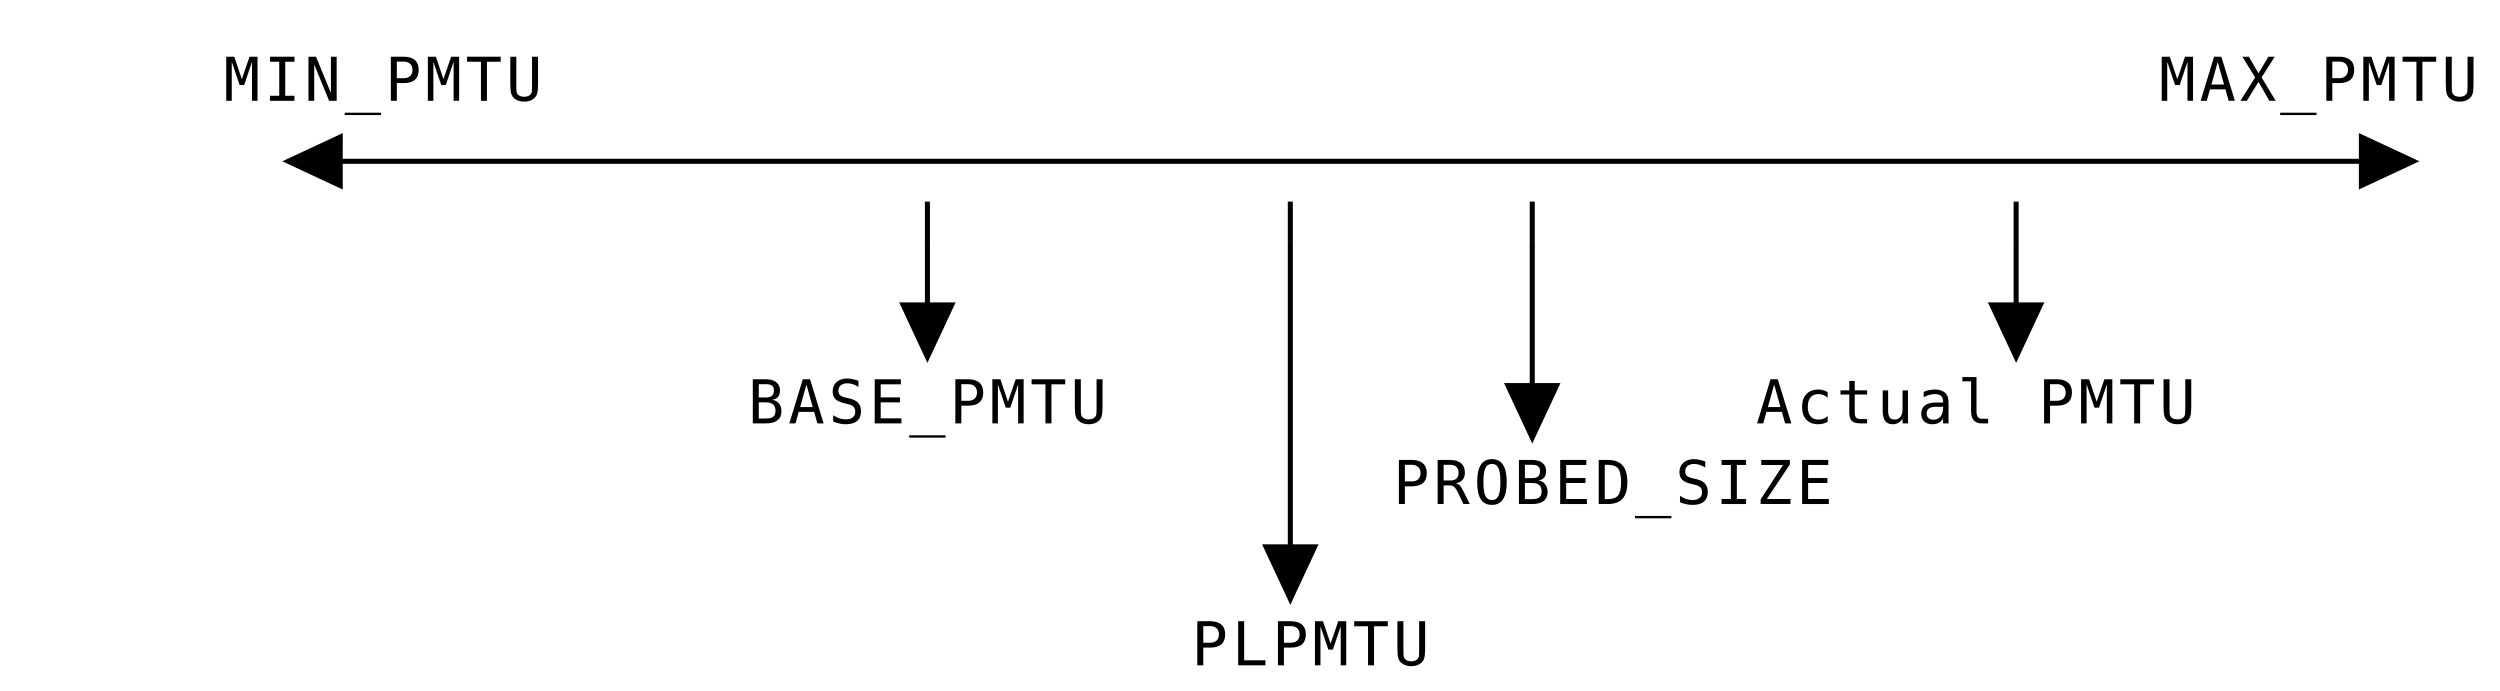
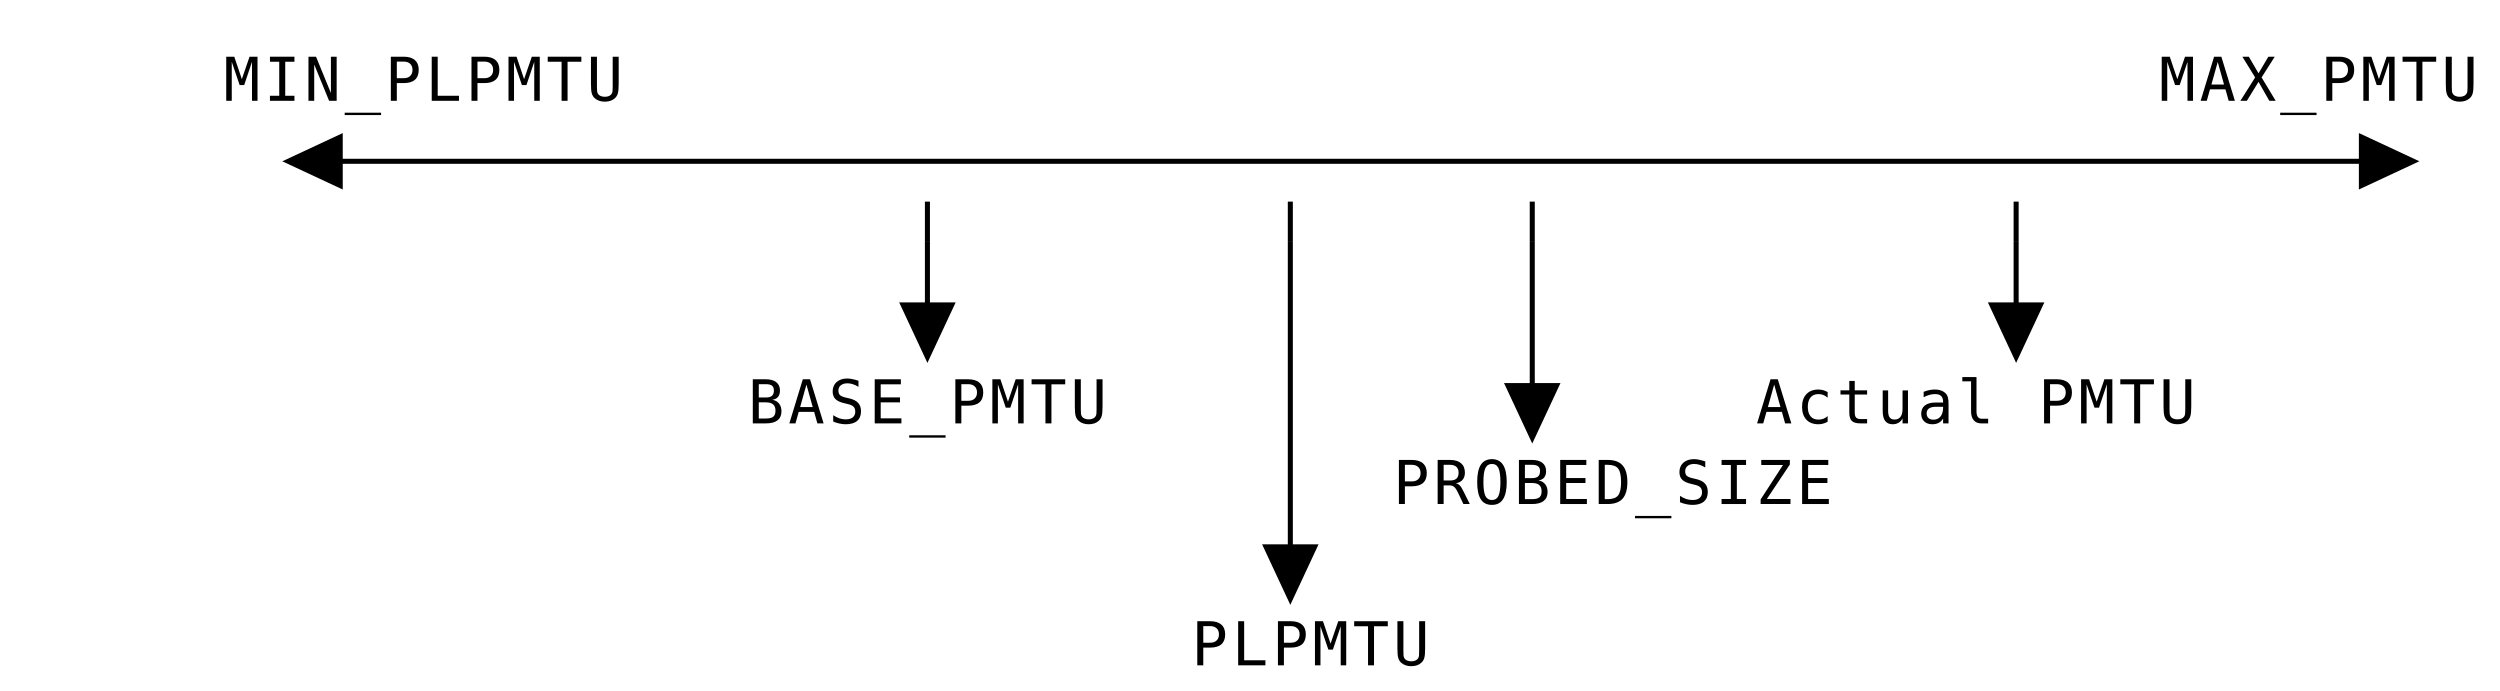
- <svg xmlns="http://www.w3.org/2000/svg" class="diagram" version="1.1" height="137" width="496">
+ <svg xmlns="http://www.w3.org/2000/svg" class="diagram" version="1.1" height="137" width="496" viewBox="0 0 496.0 137.0">
  <g transform="translate(8,16)">
    <path d="M 56,16 L 464,16" fill="none" stroke="black" />
    <path d="M 176,32 L 176,48" fill="none" stroke="black" />
    <path d="M 248,32 L 248,96" fill="none" stroke="black" />
    <path d="M 296,32 L 296,64" fill="none" stroke="black" />
    <path d="M 392,32 L 392,48" fill="none" stroke="black" />
    <path d="M 176,24 L 176,32" fill="none" stroke="black" />
    <path d="M 248,24 L 248,32" fill="none" stroke="black" />
    <path d="M 296,24 L 296,32" fill="none" stroke="black" />
    <path d="M 392,24 L 392,32" fill="none" stroke="black" />
    <polygon points="64,16 52,10.4 52,21.6" transform="rotate(180, 56, 16)" fill="black" />
    <polygon points="184,48 172,42.4 172,53.6" transform="rotate(90, 176, 48)" fill="black" />
    <polygon points="256,96 244,90.4 244,101.6" transform="rotate(90, 248, 96)" fill="black" />
    <polygon points="304,64 292,58.4 292,69.6" transform="rotate(90, 296, 64)" fill="black" />
    <polygon points="400,48 388,42.4 388,53.6" transform="rotate(90, 392, 48)" fill="black" />
    <polygon points="472,16 460,10.4 460,21.6" transform="rotate(0, 464, 16)" fill="black" />
+     <text text-anchor="middle" font-family="monospace" x="312" y="84" fill="black" font-size="1em">D</text>
+     <text text-anchor="middle" font-family="monospace" x="104" y="4" fill="black" font-size="1em">T</text>
+     <text text-anchor="middle" font-family="monospace" x="144" y="68" fill="black" font-size="1em">B</text>
+     <text text-anchor="middle" font-family="monospace" x="352" y="84" fill="black" font-size="1em">E</text>
+     <text text-anchor="middle" font-family="monospace" x="264" y="116" fill="black" font-size="1em">T</text>
+     <text text-anchor="middle" font-family="monospace" x="432" y="4" fill="black" font-size="1em">A</text>
+     <text text-anchor="middle" font-family="monospace" x="304" y="84" fill="black" font-size="1em">E</text>
+     <text text-anchor="middle" font-family="monospace" x="56" y="4" fill="black" font-size="1em">N</text>
+     <text text-anchor="middle" font-family="monospace" x="400" y="68" fill="black" font-size="1em">P</text>
+     <text text-anchor="middle" font-family="monospace" x="272" y="84" fill="black" font-size="1em">P</text>
+     <text text-anchor="middle" font-family="monospace" x="288" y="84" fill="black" font-size="1em">O</text>
+     <text text-anchor="middle" font-family="monospace" x="240" y="116" fill="black" font-size="1em">L</text>
+     <text text-anchor="middle" font-family="monospace" x="472" y="4" fill="black" font-size="1em">T</text>
+     <text text-anchor="middle" font-family="monospace" x="160" y="68" fill="black" font-size="1em">S</text>
    <text text-anchor="middle" font-family="monospace" x="424" y="4" fill="black" font-size="1em">M</text>
+     <text text-anchor="middle" font-family="monospace" x="440" y="4" fill="black" font-size="1em">X</text>
+     <text text-anchor="middle" font-family="monospace" x="192" y="68" fill="black" font-size="1em">M</text>
+     <text text-anchor="middle" font-family="monospace" x="344" y="68" fill="black" font-size="1em">A</text>
+     <text text-anchor="middle" font-family="monospace" x="360" y="68" fill="black" font-size="1em">t</text>
+     <text text-anchor="middle" font-family="monospace" x="48" y="4" fill="black" font-size="1em">I</text>
+     <text text-anchor="middle" font-family="monospace" x="480" y="4" fill="black" font-size="1em">U</text>
+     <text text-anchor="middle" font-family="monospace" x="456" y="4" fill="black" font-size="1em">P</text>
+     <text text-anchor="middle" font-family="monospace" x="96" y="4" fill="black" font-size="1em">M</text>
+     <text text-anchor="middle" font-family="monospace" x="112" y="4" fill="black" font-size="1em">U</text>
+     <text text-anchor="middle" font-family="monospace" x="448" y="4" fill="black" font-size="1em">_</text>
+     <text text-anchor="middle" font-family="monospace" x="64" y="4" fill="black" font-size="1em">_</text>
+     <text text-anchor="middle" font-family="monospace" x="424" y="68" fill="black" font-size="1em">U</text>
+     <text text-anchor="middle" font-family="monospace" x="208" y="68" fill="black" font-size="1em">U</text>
+     <text text-anchor="middle" font-family="monospace" x="272" y="116" fill="black" font-size="1em">U</text>
+     <text text-anchor="middle" font-family="monospace" x="416" y="68" fill="black" font-size="1em">T</text>
+     <text text-anchor="middle" font-family="monospace" x="408" y="68" fill="black" font-size="1em">M</text>
+     <text text-anchor="middle" font-family="monospace" x="328" y="84" fill="black" font-size="1em">S</text>
+     <text text-anchor="middle" font-family="monospace" x="344" y="84" fill="black" font-size="1em">Z</text>
+     <text text-anchor="middle" font-family="monospace" x="40" y="4" fill="black" font-size="1em">M</text>
+     <text text-anchor="middle" font-family="monospace" x="176" y="68" fill="black" font-size="1em">_</text>
+     <text text-anchor="middle" font-family="monospace" x="200" y="68" fill="black" font-size="1em">T</text>
+     <text text-anchor="middle" font-family="monospace" x="352" y="68" fill="black" font-size="1em">c</text>
+     <text text-anchor="middle" font-family="monospace" x="376" y="68" fill="black" font-size="1em">a</text>
+     <text text-anchor="middle" font-family="monospace" x="384" y="68" fill="black" font-size="1em">l</text>
+     <text text-anchor="middle" font-family="monospace" x="320" y="84" fill="black" font-size="1em">_</text>
+     <text text-anchor="middle" font-family="monospace" x="152" y="68" fill="black" font-size="1em">A</text>
+     <text text-anchor="middle" font-family="monospace" x="168" y="68" fill="black" font-size="1em">E</text>
+     <text text-anchor="middle" font-family="monospace" x="368" y="68" fill="black" font-size="1em">u</text>
+     <text text-anchor="middle" font-family="monospace" x="248" y="116" fill="black" font-size="1em">P</text>
+     <text text-anchor="middle" font-family="monospace" x="280" y="84" fill="black" font-size="1em">R</text>
+     <text text-anchor="middle" font-family="monospace" x="232" y="116" fill="black" font-size="1em">P</text>
+     <text text-anchor="middle" font-family="monospace" x="72" y="4" fill="black" font-size="1em">P</text>
    <text text-anchor="middle" font-family="monospace" x="464" y="4" fill="black" font-size="1em">M</text>
-     <text text-anchor="middle" font-family="monospace" x="176" y="68" fill="black" font-size="1em">_</text>
-     <text text-anchor="middle" font-family="monospace" x="192" y="68" fill="black" font-size="1em">M</text>
-     <text text-anchor="middle" font-family="monospace" x="352" y="68" fill="black" font-size="1em">c</text>
-     <text text-anchor="middle" font-family="monospace" x="360" y="68" fill="black" font-size="1em">t</text>
-     <text text-anchor="middle" font-family="monospace" x="96" y="4" fill="black" font-size="1em">U</text>
-     <text text-anchor="middle" font-family="monospace" x="408" y="68" fill="black" font-size="1em">M</text>
-     <text text-anchor="middle" font-family="monospace" x="280" y="84" fill="black" font-size="1em">R</text>
-     <text text-anchor="middle" font-family="monospace" x="344" y="84" fill="black" font-size="1em">Z</text>
-     <text text-anchor="middle" font-family="monospace" x="352" y="84" fill="black" font-size="1em">E</text>
-     <text text-anchor="middle" font-family="monospace" x="64" y="4" fill="black" font-size="1em">_</text>
-     <text text-anchor="middle" font-family="monospace" x="168" y="68" fill="black" font-size="1em">E</text>
-     <text text-anchor="middle" font-family="monospace" x="304" y="84" fill="black" font-size="1em">E</text>
-     <text text-anchor="middle" font-family="monospace" x="320" y="84" fill="black" font-size="1em">_</text>
-     <text text-anchor="middle" font-family="monospace" x="264" y="116" fill="black" font-size="1em">T</text>
-     <text text-anchor="middle" font-family="monospace" x="40" y="4" fill="black" font-size="1em">M</text>
-     <text text-anchor="middle" font-family="monospace" x="56" y="4" fill="black" font-size="1em">N</text>
-     <text text-anchor="middle" font-family="monospace" x="424" y="68" fill="black" font-size="1em">U</text>
-     <text text-anchor="middle" font-family="monospace" x="312" y="84" fill="black" font-size="1em">D</text>
-     <text text-anchor="middle" font-family="monospace" x="48" y="4" fill="black" font-size="1em">I</text>
-     <text text-anchor="middle" font-family="monospace" x="80" y="4" fill="black" font-size="1em">M</text>
-     <text text-anchor="middle" font-family="monospace" x="432" y="4" fill="black" font-size="1em">A</text>
-     <text text-anchor="middle" font-family="monospace" x="448" y="4" fill="black" font-size="1em">_</text>
-     <text text-anchor="middle" font-family="monospace" x="472" y="4" fill="black" font-size="1em">T</text>
-     <text text-anchor="middle" font-family="monospace" x="272" y="116" fill="black" font-size="1em">U</text>
-     <text text-anchor="middle" font-family="monospace" x="208" y="68" fill="black" font-size="1em">U</text>
-     <text text-anchor="middle" font-family="monospace" x="376" y="68" fill="black" font-size="1em">a</text>
-     <text text-anchor="middle" font-family="monospace" x="288" y="84" fill="black" font-size="1em">O</text>
+     <text text-anchor="middle" font-family="monospace" x="80" y="4" fill="black" font-size="1em">L</text>
+     <text text-anchor="middle" font-family="monospace" x="184" y="68" fill="black" font-size="1em">P</text>
+     <text text-anchor="middle" font-family="monospace" x="296" y="84" fill="black" font-size="1em">B</text>
+     <text text-anchor="middle" font-family="monospace" x="336" y="84" fill="black" font-size="1em">I</text>
    <text text-anchor="middle" font-family="monospace" x="256" y="116" fill="black" font-size="1em">M</text>
-     <text text-anchor="middle" font-family="monospace" x="328" y="84" fill="black" font-size="1em">S</text>
-     <text text-anchor="middle" font-family="monospace" x="440" y="4" fill="black" font-size="1em">X</text>
-     <text text-anchor="middle" font-family="monospace" x="160" y="68" fill="black" font-size="1em">S</text>
-     <text text-anchor="middle" font-family="monospace" x="200" y="68" fill="black" font-size="1em">T</text>
-     <text text-anchor="middle" font-family="monospace" x="368" y="68" fill="black" font-size="1em">u</text>
-     <text text-anchor="middle" font-family="monospace" x="384" y="68" fill="black" font-size="1em">l</text>
-     <text text-anchor="middle" font-family="monospace" x="400" y="68" fill="black" font-size="1em">P</text>
-     <text text-anchor="middle" font-family="monospace" x="296" y="84" fill="black" font-size="1em">B</text>
-     <text text-anchor="middle" font-family="monospace" x="248" y="116" fill="black" font-size="1em">P</text>
-     <text text-anchor="middle" font-family="monospace" x="344" y="68" fill="black" font-size="1em">A</text>
-     <text text-anchor="middle" font-family="monospace" x="72" y="4" fill="black" font-size="1em">P</text>
-     <text text-anchor="middle" font-family="monospace" x="88" y="4" fill="black" font-size="1em">T</text>
-     <text text-anchor="middle" font-family="monospace" x="456" y="4" fill="black" font-size="1em">P</text>
-     <text text-anchor="middle" font-family="monospace" x="480" y="4" fill="black" font-size="1em">U</text>
-     <text text-anchor="middle" font-family="monospace" x="144" y="68" fill="black" font-size="1em">B</text>
-     <text text-anchor="middle" font-family="monospace" x="152" y="68" fill="black" font-size="1em">A</text>
-     <text text-anchor="middle" font-family="monospace" x="184" y="68" fill="black" font-size="1em">P</text>
-     <text text-anchor="middle" font-family="monospace" x="416" y="68" fill="black" font-size="1em">T</text>
-     <text text-anchor="middle" font-family="monospace" x="272" y="84" fill="black" font-size="1em">P</text>
-     <text text-anchor="middle" font-family="monospace" x="336" y="84" fill="black" font-size="1em">I</text>
-     <text text-anchor="middle" font-family="monospace" x="232" y="116" fill="black" font-size="1em">P</text>
-     <text text-anchor="middle" font-family="monospace" x="240" y="116" fill="black" font-size="1em">L</text>
+     <text text-anchor="middle" font-family="monospace" x="88" y="4" fill="black" font-size="1em">P</text>
  </g>
</svg>
